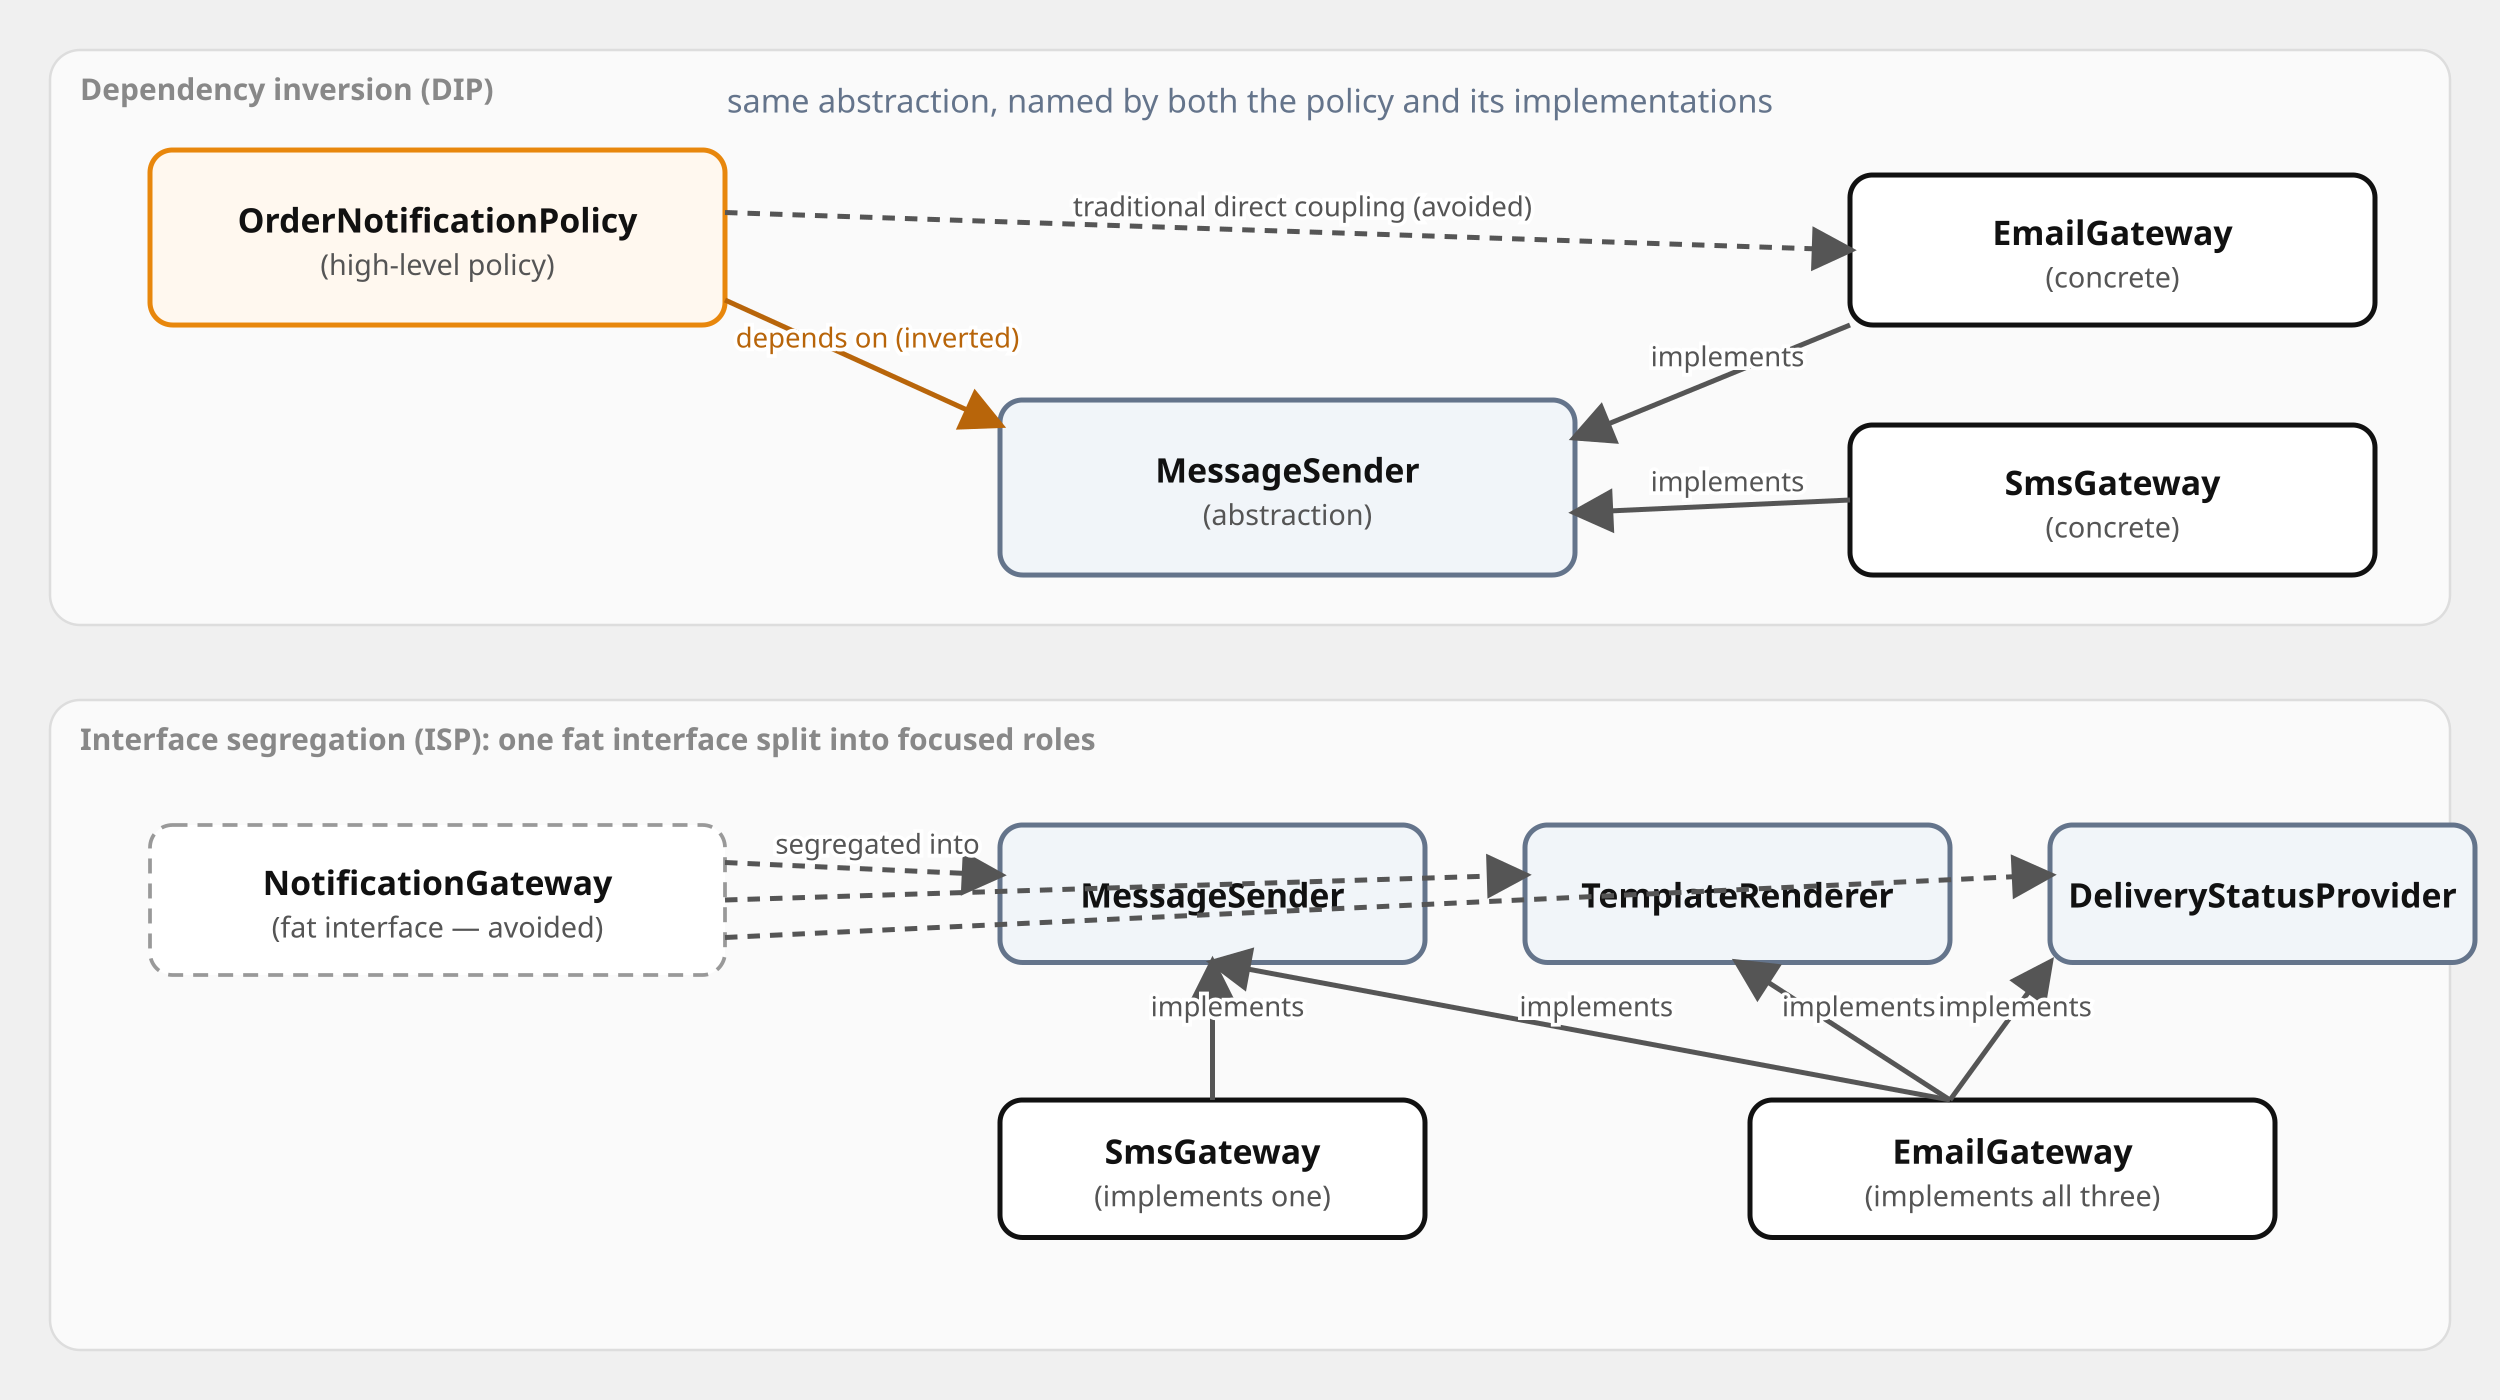
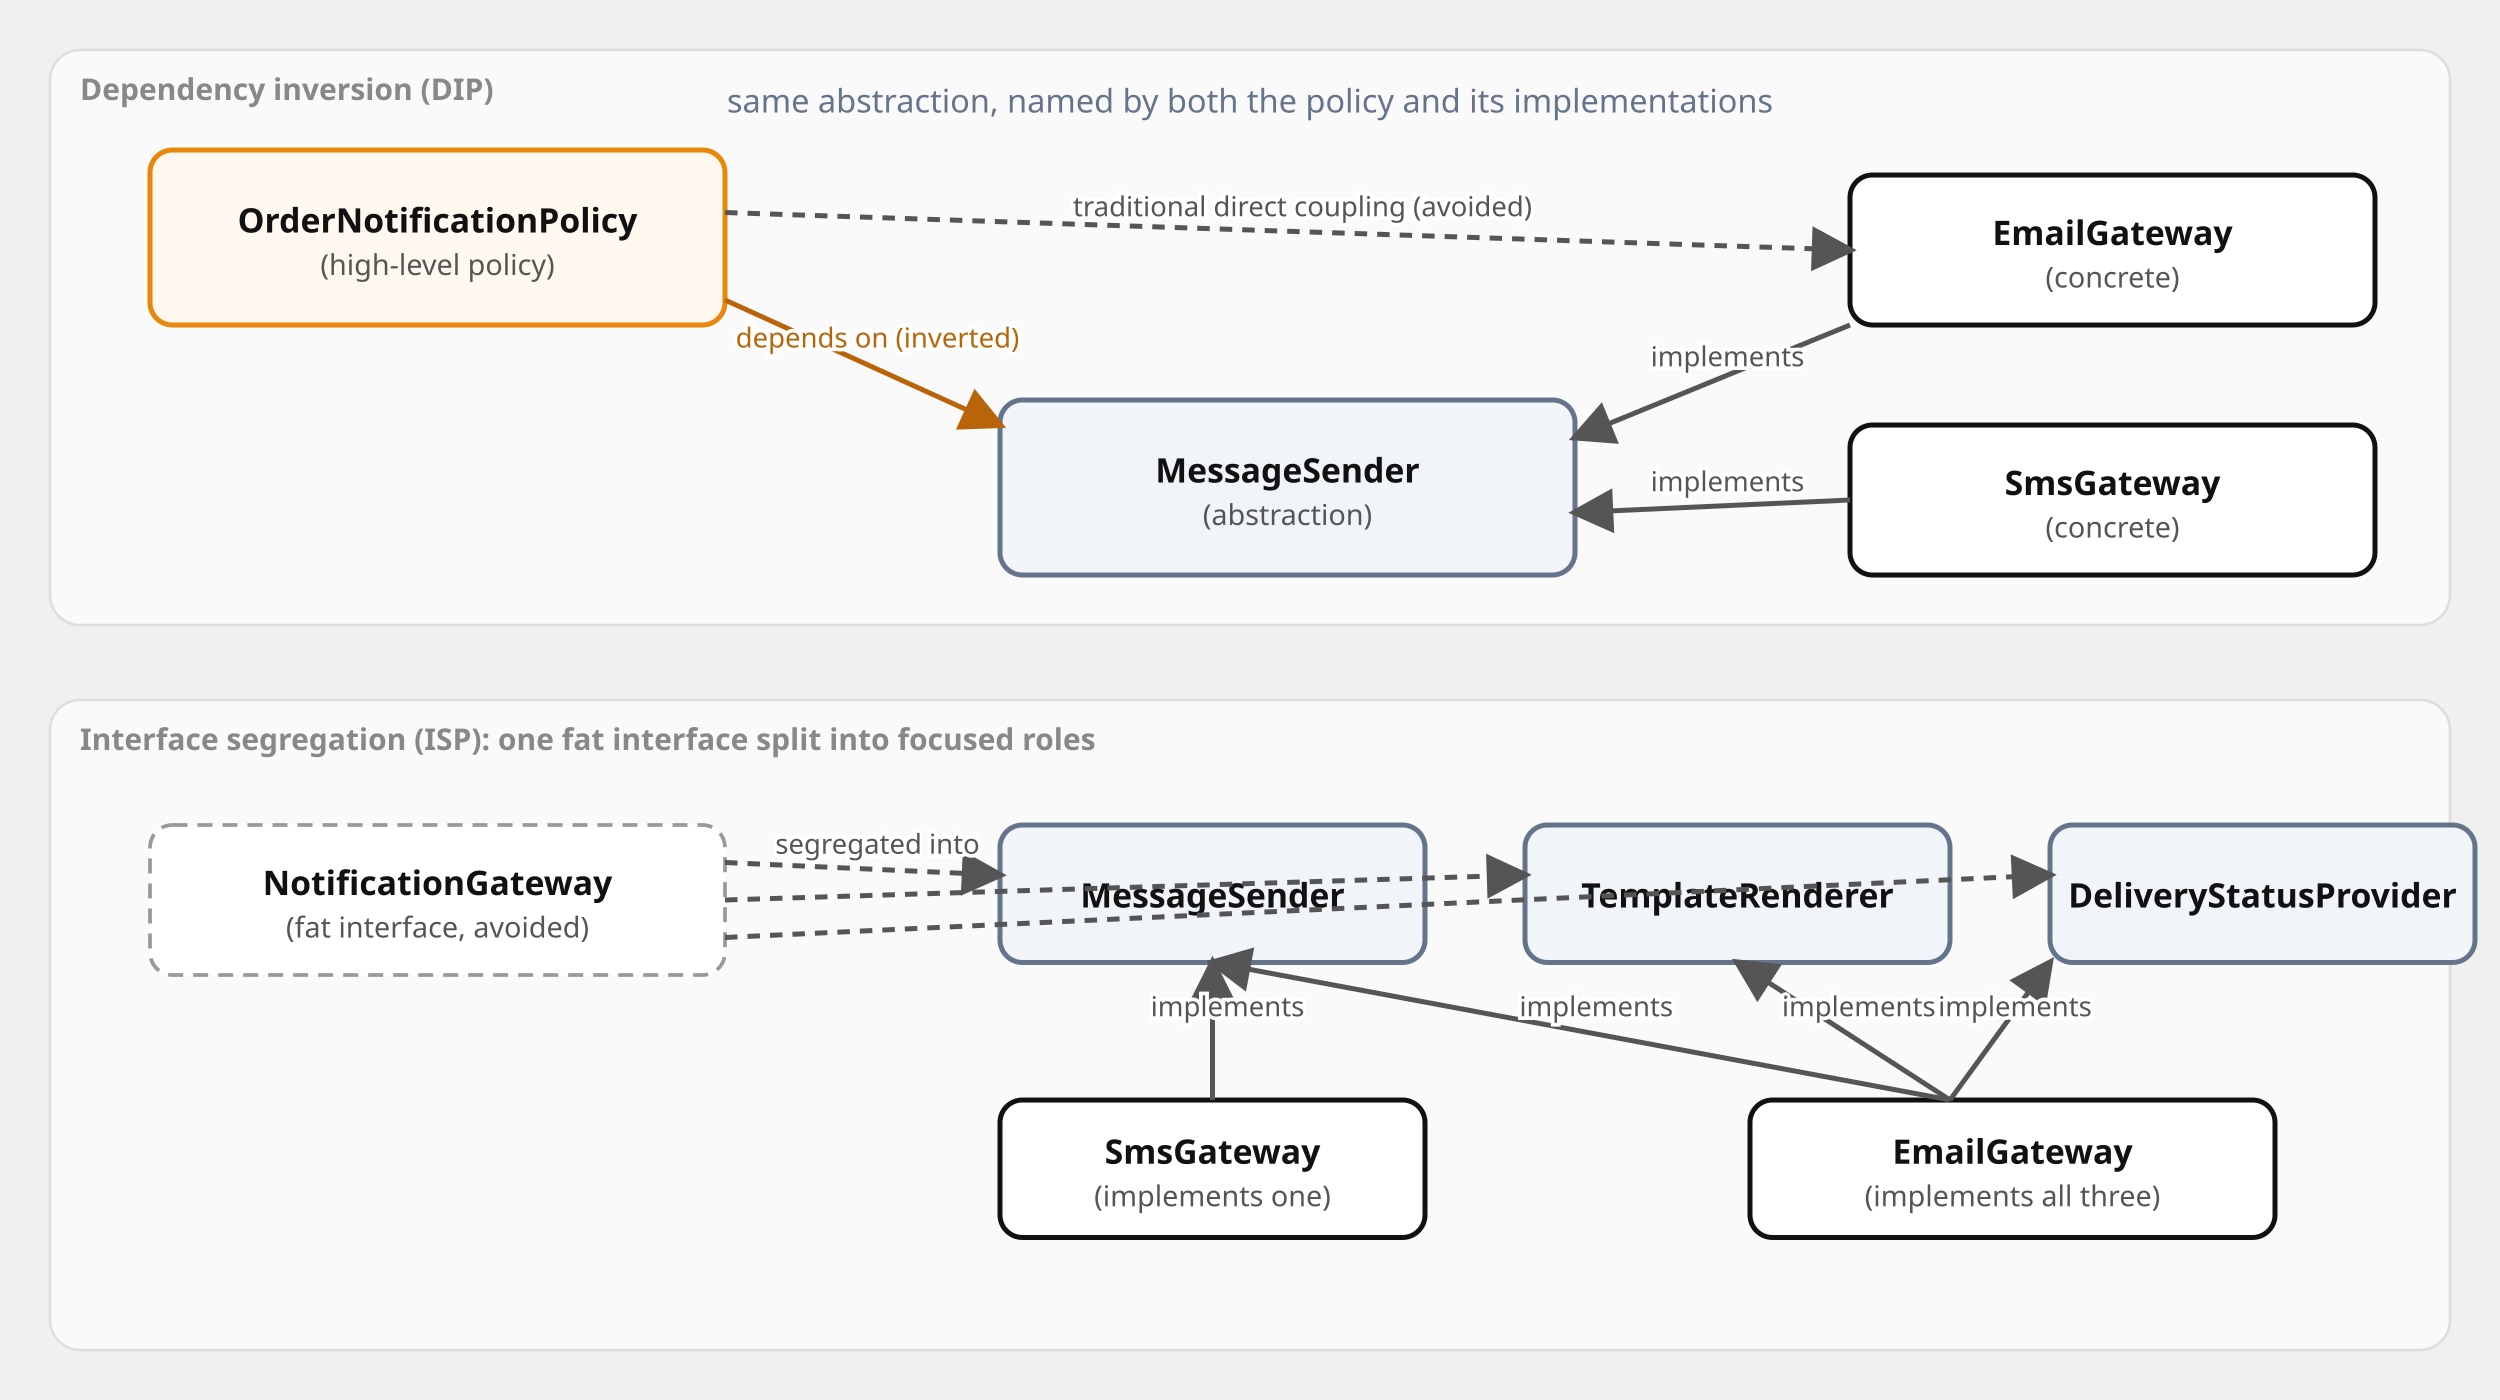
<svg xmlns="http://www.w3.org/2000/svg" viewBox="0 0 1000 560" font-family="'Red Hat Text', system-ui, sans-serif" role="img">
  <defs>
    <marker id="a" viewBox="0 0 10 10" refX="8.5" refY="5" markerWidth="9" markerHeight="9" orient="auto-start-reverse">
      <path d="M0,0 L10,5 L0,10 z" fill="#555" />
    </marker>
    <marker id="am" viewBox="0 0 10 10" refX="8.5" refY="5" markerWidth="9" markerHeight="9" orient="auto-start-reverse">
      <path d="M0,0 L10,5 L0,10 z" fill="#b8650a" />
    </marker>
  </defs>
  <rect x="20" y="20" width="960" height="230" rx="12" fill="#fafafa" stroke="#ddd" />
  <text x="32" y="40" font-size="12" font-weight="700" fill="#888">Dependency inversion (DIP)</text>
  <rect x="20" y="280" width="960" height="260" rx="12" fill="#fafafa" stroke="#ddd" />
  <text x="32" y="300" font-size="12" font-weight="700" fill="#888">Interface segregation (ISP): one fat interface split into focused roles</text>
  <rect x="60" y="60" width="230" height="70" rx="9" fill="#fff8ef" stroke="#e8870c" stroke-width="2" />
  <text x="175.0" y="93.0" font-size="13.5" font-weight="700" fill="#111111" text-anchor="middle">OrderNotificationPolicy</text>
  <text x="175.0" y="110.0" font-size="11.5" fill="#555555" text-anchor="middle">(high-level policy)</text>
  <rect x="400" y="160" width="230" height="70" rx="9" fill="#f1f5f9" stroke="#64748b" stroke-width="2" />
  <text x="515.0" y="193.0" font-size="13.5" font-weight="700" fill="#111111" text-anchor="middle">MessageSender</text>
  <text x="515.0" y="210.0" font-size="11.5" fill="#555555" text-anchor="middle">(abstraction)</text>
  <rect x="740" y="70" width="210" height="60" rx="9" fill="#ffffff" stroke="#111111" stroke-width="2" />
  <text x="845.0" y="98.0" font-size="13.5" font-weight="700" fill="#111111" text-anchor="middle">EmailGateway</text>
  <text x="845.0" y="115.0" font-size="11.5" fill="#555555" text-anchor="middle">(concrete)</text>
  <rect x="740" y="170" width="210" height="60" rx="9" fill="#ffffff" stroke="#111111" stroke-width="2" />
  <text x="845.0" y="198.0" font-size="13.5" font-weight="700" fill="#111111" text-anchor="middle">SmsGateway</text>
  <text x="845.0" y="215.0" font-size="11.5" fill="#555555" text-anchor="middle">(concrete)</text>
  <rect x="60" y="330" width="230" height="60" rx="9" fill="#ffffff" stroke="#999999" stroke-width="1.5" stroke-dasharray="6 4" />
  <text x="175.0" y="358.0" font-size="13.5" font-weight="700" fill="#111111" text-anchor="middle">NotificationGateway</text>
-   <text x="175.0" y="375.0" font-size="11.5" fill="#555555" text-anchor="middle">(fat interface — avoided)</text>
+   <text x="175.0" y="375.0" font-size="11.5" fill="#555555" text-anchor="middle">(fat interface, avoided)</text>
  <rect x="400" y="330" width="170" height="55" rx="9" fill="#f1f5f9" stroke="#64748b" stroke-width="2" />
  <text x="485.0" y="363.0" font-size="13.5" font-weight="700" fill="#111111" text-anchor="middle">MessageSender</text>
  <rect x="610" y="330" width="170" height="55" rx="9" fill="#f1f5f9" stroke="#64748b" stroke-width="2" />
  <text x="695.0" y="363.0" font-size="13.5" font-weight="700" fill="#111111" text-anchor="middle">TemplateRenderer</text>
  <rect x="820" y="330" width="170" height="55" rx="9" fill="#f1f5f9" stroke="#64748b" stroke-width="2" />
  <text x="905.0" y="363.0" font-size="13.5" font-weight="700" fill="#111111" text-anchor="middle">DeliveryStatusProvider</text>
  <rect x="400" y="440" width="170" height="55" rx="9" fill="#ffffff" stroke="#111111" stroke-width="2" />
  <text x="485.0" y="465.5" font-size="13.5" font-weight="700" fill="#111111" text-anchor="middle">SmsGateway</text>
  <text x="485.0" y="482.5" font-size="11.5" fill="#555555" text-anchor="middle">(implements one)</text>
  <rect x="700" y="440" width="210" height="55" rx="9" fill="#ffffff" stroke="#111111" stroke-width="2" />
  <text x="805.0" y="465.5" font-size="13.5" font-weight="700" fill="#111111" text-anchor="middle">EmailGateway</text>
  <text x="805.0" y="482.5" font-size="11.5" fill="#555555" text-anchor="middle">(implements all three)</text>
  <path d="M290,120 L400,170" fill="none" stroke="#b8650a" stroke-width="2" marker-end="url(#am)" />
  <text x="351.0" y="139.0" font-size="11" fill="#ffffff" stroke="#ffffff" stroke-width="3" paint-order="stroke" text-anchor="middle">depends on (inverted)</text>
  <text x="351.0" y="139.0" font-size="11" fill="#b8650a" text-anchor="middle">depends on (inverted)</text>
  <path d="M290,85 L740,100" fill="none" stroke="#555" stroke-width="2" stroke-dasharray="5 4" marker-end="url(#a)" />
  <text x="521.0" y="86.5" font-size="11" fill="#ffffff" stroke="#ffffff" stroke-width="3" paint-order="stroke" text-anchor="middle">traditional direct coupling (avoided)</text>
  <text x="521.0" y="86.5" font-size="11" fill="#555" text-anchor="middle">traditional direct coupling (avoided)</text>
  <path d="M740,130 L630,175" fill="none" stroke="#555" stroke-width="2" marker-end="url(#a)" />
  <text x="691.0" y="146.5" font-size="11" fill="#ffffff" stroke="#ffffff" stroke-width="3" paint-order="stroke" text-anchor="middle">implements</text>
  <text x="691.0" y="146.5" font-size="11" fill="#555" text-anchor="middle">implements</text>
  <path d="M740,200 L630,205" fill="none" stroke="#555" stroke-width="2" marker-end="url(#a)" />
  <text x="691.0" y="196.5" font-size="11" fill="#ffffff" stroke="#ffffff" stroke-width="3" paint-order="stroke" text-anchor="middle">implements</text>
  <text x="691.0" y="196.5" font-size="11" fill="#555" text-anchor="middle">implements</text>
  <path d="M290,345 L400,350" fill="none" stroke="#555" stroke-width="2" stroke-dasharray="5 4" marker-end="url(#a)" />
  <text x="351.0" y="341.5" font-size="11" fill="#ffffff" stroke="#ffffff" stroke-width="3" paint-order="stroke" text-anchor="middle">segregated into</text>
  <text x="351.0" y="341.5" font-size="11" fill="#555" text-anchor="middle">segregated into</text>
  <path d="M290,360 L610,350" fill="none" stroke="#555" stroke-width="2" stroke-dasharray="5 4" marker-end="url(#a)" />
  <path d="M290,375 L820,350" fill="none" stroke="#555" stroke-width="2" stroke-dasharray="5 4" marker-end="url(#a)" />
  <path d="M485,440 L485,385" fill="none" stroke="#555" stroke-width="2" marker-end="url(#a)" />
  <text x="491.0" y="406.5" font-size="11" fill="#ffffff" stroke="#ffffff" stroke-width="3" paint-order="stroke" text-anchor="middle">implements</text>
  <text x="491.0" y="406.5" font-size="11" fill="#555" text-anchor="middle">implements</text>
  <path d="M780,440 L820,385" fill="none" stroke="#555" stroke-width="2" marker-end="url(#a)" />
  <text x="806.0" y="406.5" font-size="11" fill="#ffffff" stroke="#ffffff" stroke-width="3" paint-order="stroke" text-anchor="middle">implements</text>
  <text x="806.0" y="406.5" font-size="11" fill="#555" text-anchor="middle">implements</text>
  <path d="M780,440 L695,385" fill="none" stroke="#555" stroke-width="2" marker-end="url(#a)" />
  <text x="743.5" y="406.5" font-size="11" fill="#ffffff" stroke="#ffffff" stroke-width="3" paint-order="stroke" text-anchor="middle">implements</text>
  <text x="743.5" y="406.5" font-size="11" fill="#555" text-anchor="middle">implements</text>
  <path d="M780,440 L485,385" fill="none" stroke="#555" stroke-width="2" marker-end="url(#a)" />
  <text x="638.5" y="406.5" font-size="11" fill="#ffffff" stroke="#ffffff" stroke-width="3" paint-order="stroke" text-anchor="middle">implements</text>
  <text x="638.5" y="406.5" font-size="11" fill="#555" text-anchor="middle">implements</text>
  <text x="500" y="45" font-size="13" fill="#64748b" text-anchor="middle">same abstraction, named by both the policy and its implementations</text>
</svg>
